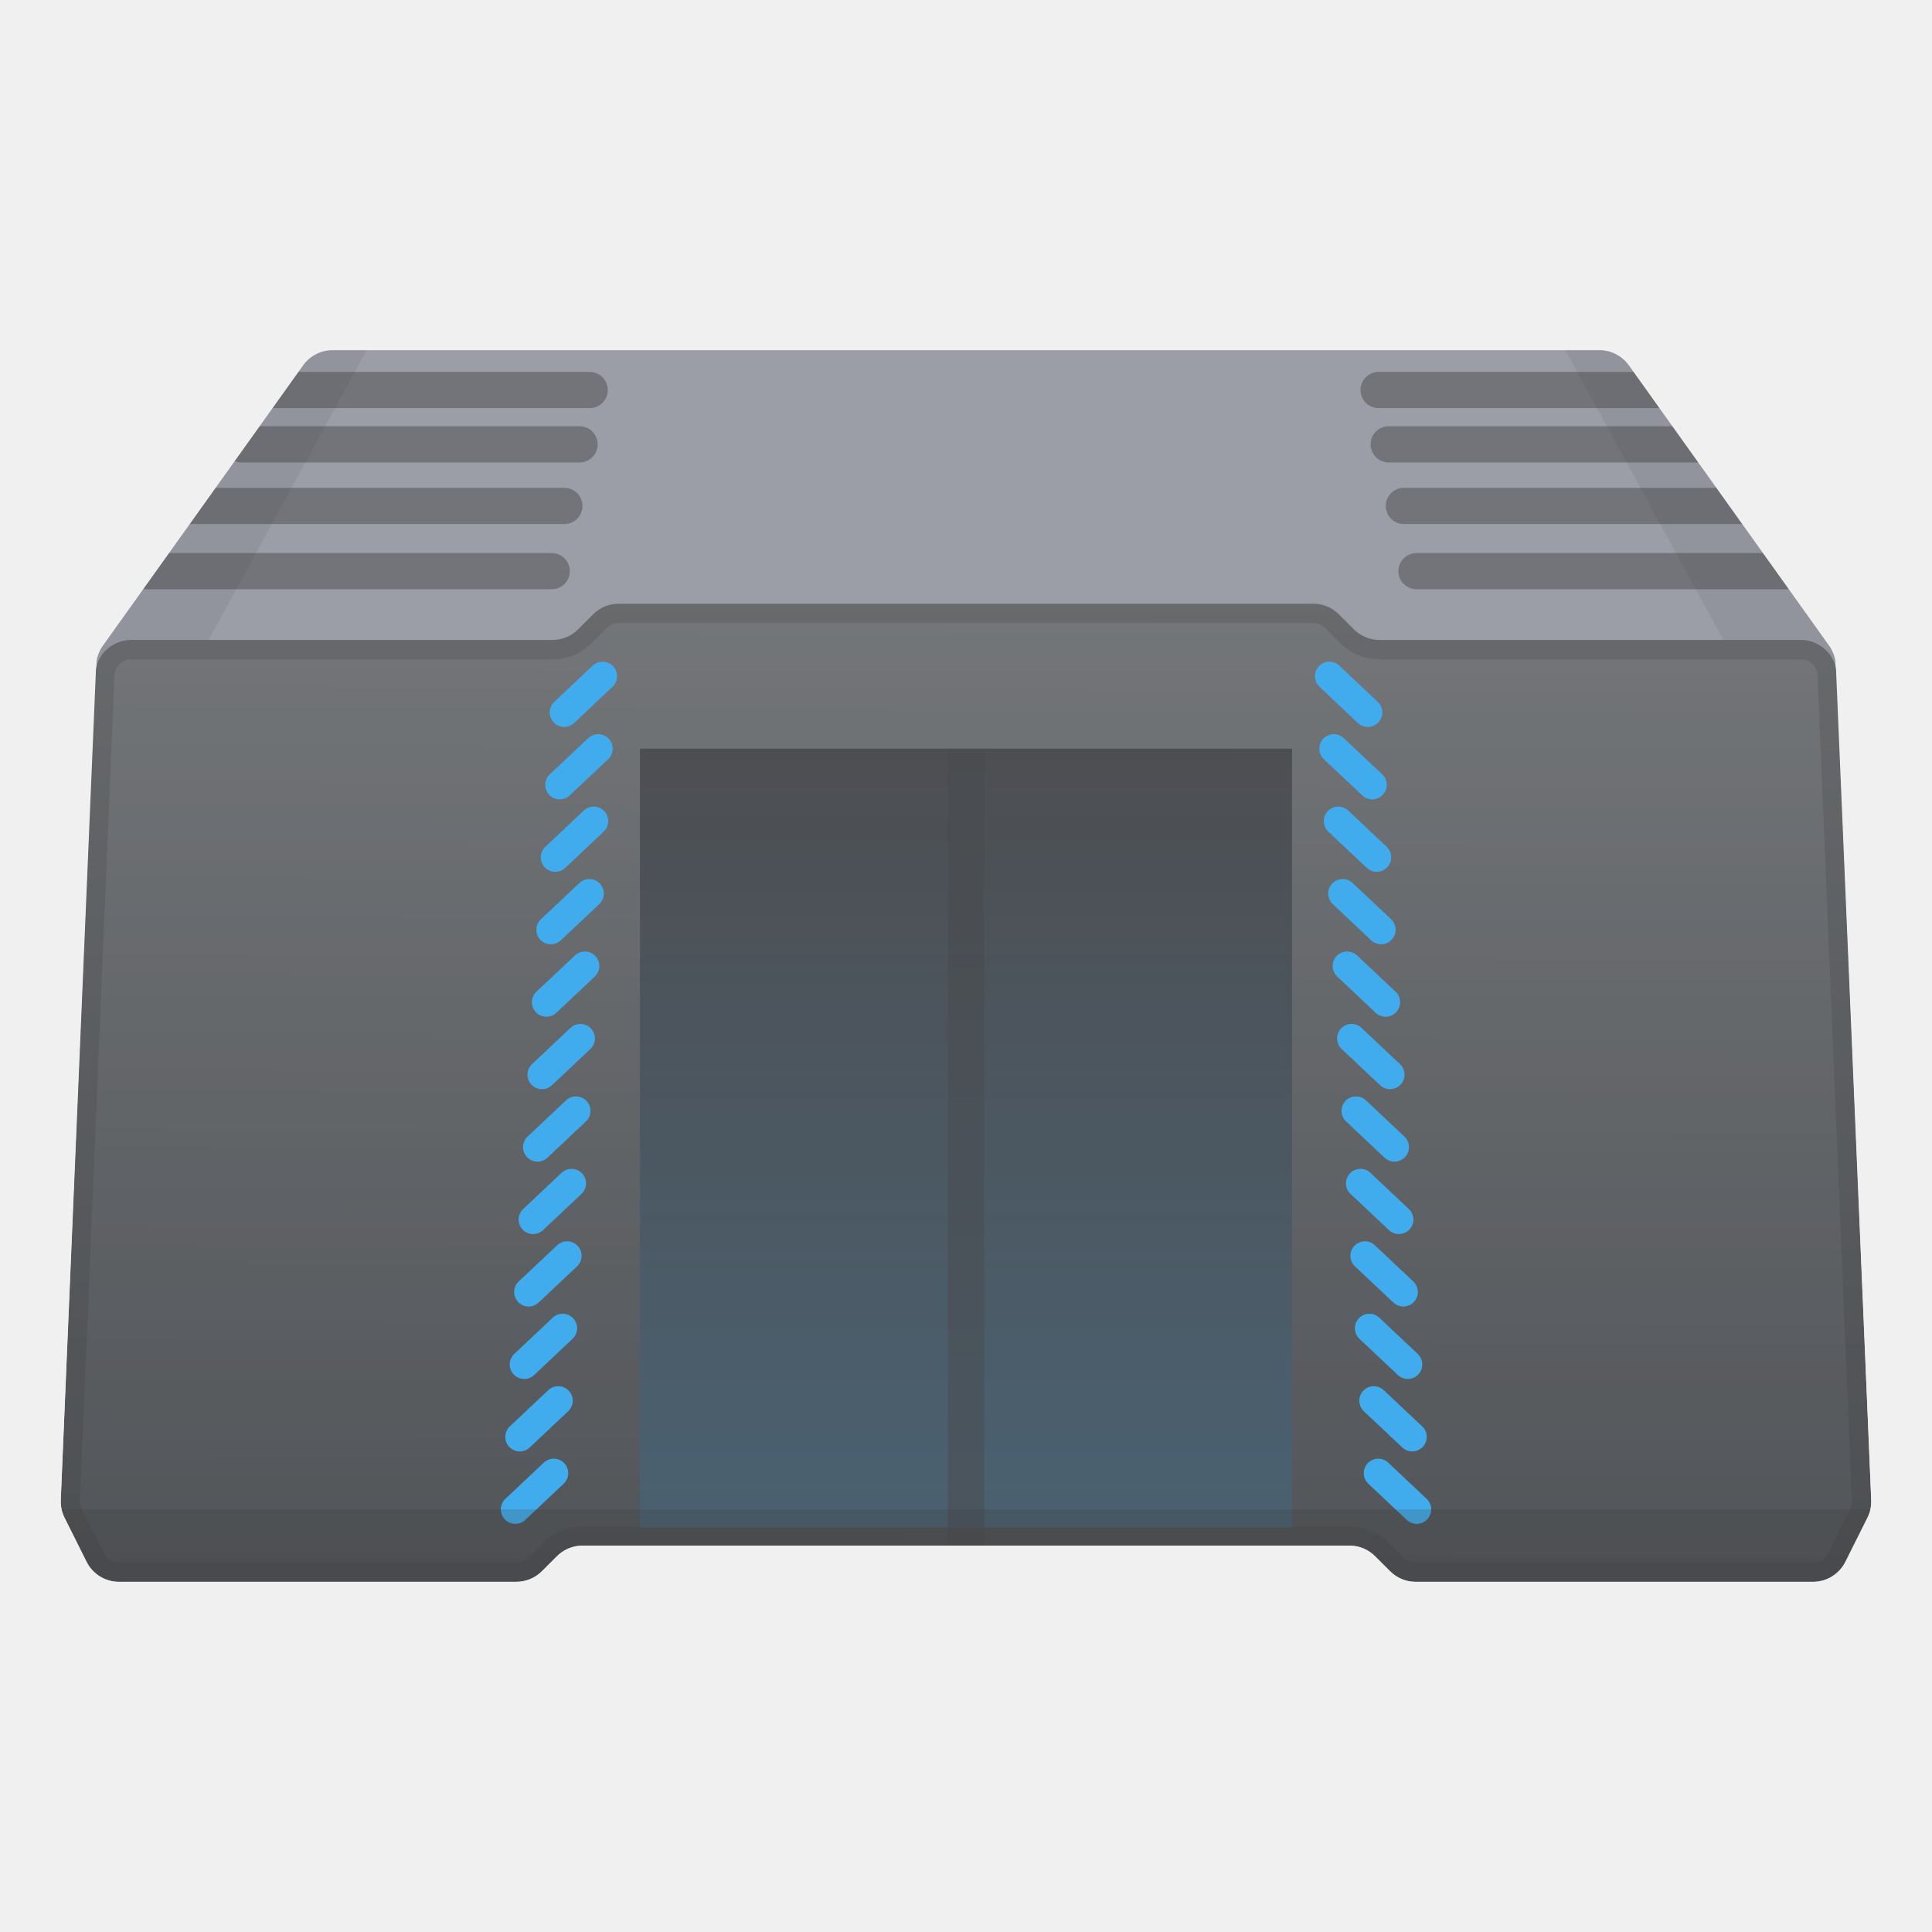
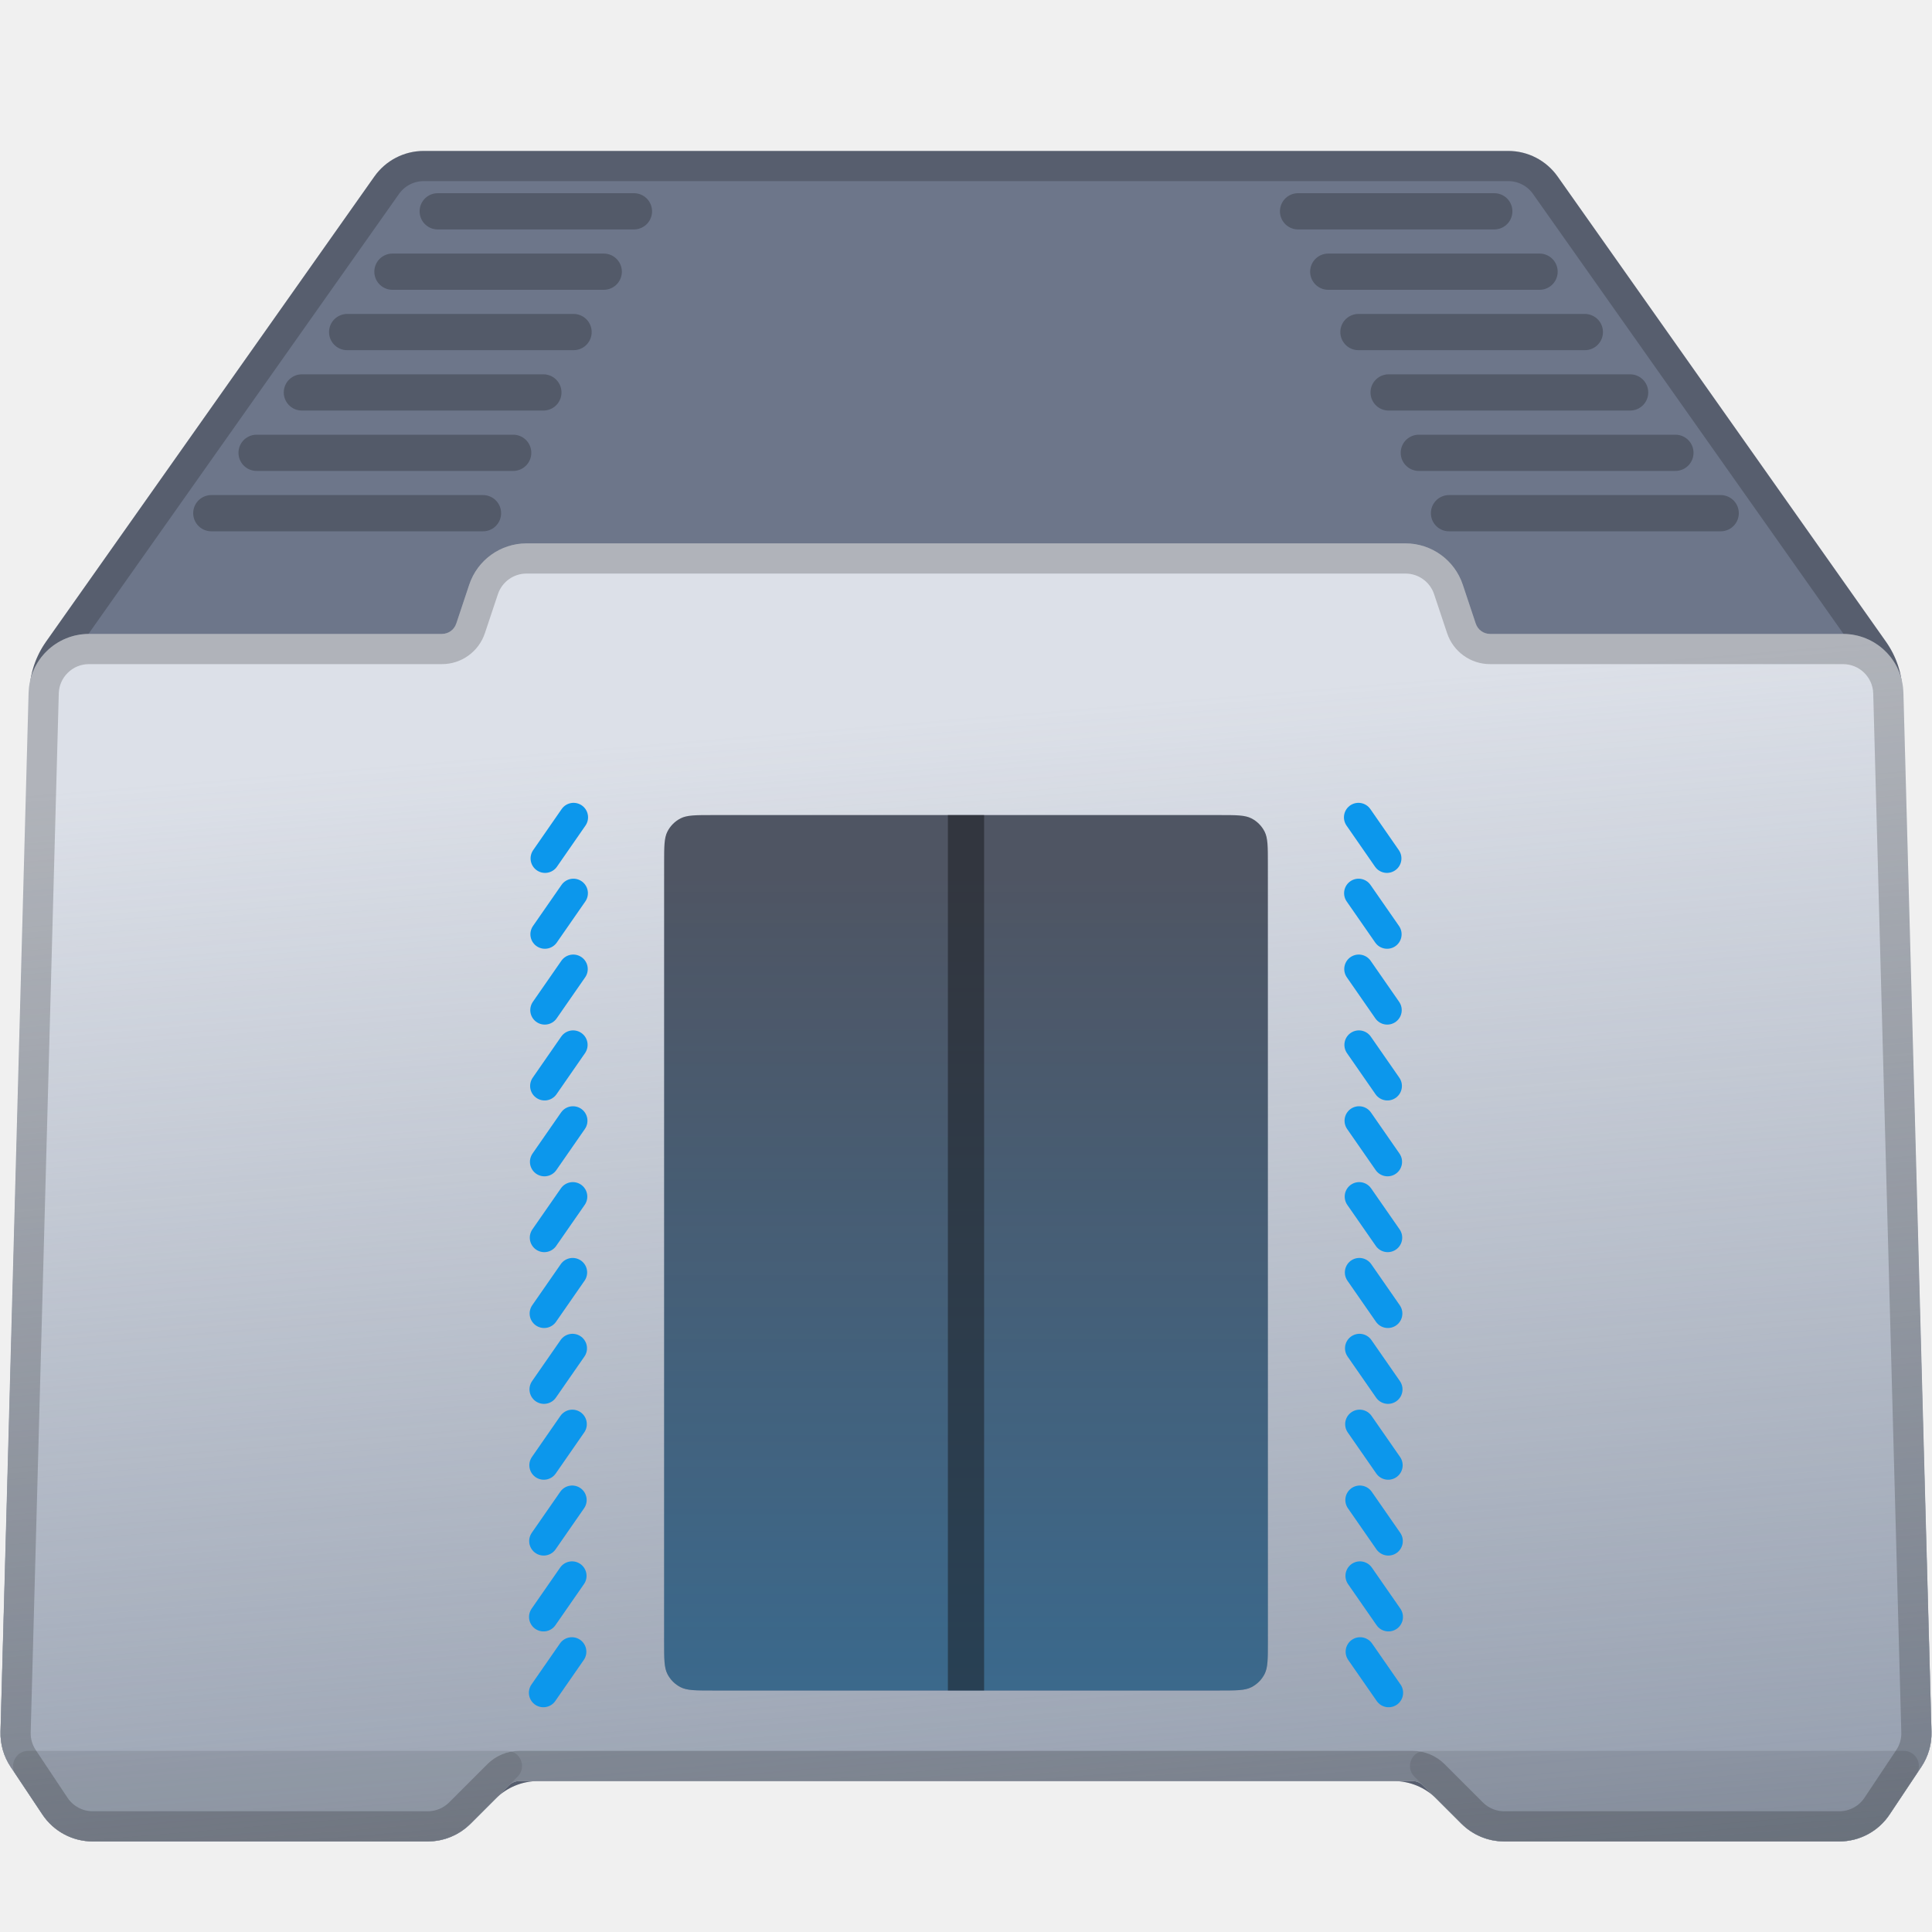
<svg xmlns="http://www.w3.org/2000/svg" width="64" height="64" viewBox="0 0 64 64" fill="none">
-   <mask id="mask0_592_411" style="mask-type:luminance" maskUnits="userSpaceOnUse" x="2" y="11" width="60" height="42">
-     <path fill-rule="evenodd" clip-rule="evenodd" d="M11.017 11.6H52.982C53.37 11.6 53.733 11.787 53.959 12.103L60.592 21.39C60.728 21.579 60.805 21.804 60.815 22.036L61.987 49.69C61.995 49.893 61.952 50.096 61.861 50.278L61.131 51.737C60.928 52.143 60.513 52.4 60.058 52.4H46.897C46.578 52.4 46.273 52.274 46.048 52.048L45.552 51.552C45.327 51.327 45.021 51.2 44.703 51.2L19.296 51.2C18.978 51.2 18.673 51.327 18.448 51.552L17.951 52.049C17.726 52.274 17.42 52.4 17.102 52.4H3.941C3.487 52.4 3.071 52.143 2.868 51.737L2.139 50.278C2.048 50.096 2.005 49.894 2.013 49.69L3.185 22.036C3.195 21.804 3.272 21.579 3.407 21.39L10.041 12.103C10.266 11.787 10.63 11.6 11.017 11.6Z" fill="#C4C4C4" />
-   </mask>
-   <g mask="url(#mask0_592_411)">
-     <path fill-rule="evenodd" clip-rule="evenodd" d="M3.199 2H60.799V28.4H3.199V2Z" fill="#818590" />
-     <path opacity="0.5" d="M8 12.92H19.533M8 14.72H19.198M5.6 16.76H18.695M3.2 18.92H18.276" stroke="#15171B" stroke-width="1.2" stroke-linecap="round" />
-     <path opacity="0.5" d="M57.2 12.92H45.668M57.2 14.72H46.003M59.6 16.76H46.505M62 18.92H46.924" stroke="#15171B" stroke-width="1.2" stroke-linecap="round" />
-     <path opacity="0.1" fill-rule="evenodd" clip-rule="evenodd" d="M12.8 10.4H10.4L0.8 23.6H5.6L12.8 10.4Z" fill="black" />
-     <path opacity="0.1" fill-rule="evenodd" clip-rule="evenodd" d="M51.199 10.4H53.599L63.199 23.6H58.399L51.199 10.4Z" fill="black" />
-     <path fill-rule="evenodd" clip-rule="evenodd" d="M4.35 21.2H18.302C18.62 21.2 18.926 21.074 19.151 20.849L19.648 20.352C19.873 20.127 20.178 20 20.496 20L43.502 20C43.821 20 44.126 20.127 44.351 20.352L44.848 20.849C45.073 21.074 45.378 21.2 45.696 21.2H59.648C60.292 21.2 60.821 21.707 60.847 22.35L61.987 49.691C61.995 49.894 61.952 50.096 61.861 50.277L61.131 51.737C60.928 52.143 60.512 52.4 60.058 52.4H46.896C46.578 52.4 46.273 52.274 46.048 52.049L45.551 51.552C45.326 51.327 45.02 51.2 44.702 51.2L19.296 51.2C18.978 51.2 18.673 51.327 18.448 51.552L17.951 52.049C17.726 52.274 17.421 52.4 17.102 52.4H3.941C3.486 52.4 3.071 52.143 2.868 51.737L2.138 50.277C2.047 50.096 2.003 49.894 2.012 49.691L3.151 22.35C3.178 21.707 3.707 21.2 4.35 21.2Z" fill="#21252A" />
-     <path fill-rule="evenodd" clip-rule="evenodd" d="M4.35 21.2H18.302C18.62 21.2 18.926 21.074 19.151 20.849L19.648 20.352C19.873 20.127 20.178 20 20.496 20L43.502 20C43.821 20 44.126 20.127 44.351 20.352L44.848 20.849C45.073 21.074 45.378 21.2 45.696 21.2H59.648C60.292 21.2 60.821 21.707 60.847 22.35L61.987 49.691C61.995 49.894 61.952 50.096 61.861 50.277L61.131 51.737C60.928 52.143 60.512 52.4 60.058 52.4H46.896C46.578 52.4 46.273 52.274 46.048 52.049L45.551 51.552C45.326 51.327 45.02 51.2 44.702 51.2L19.296 51.2C18.978 51.2 18.673 51.327 18.448 51.552L17.951 52.049C17.726 52.274 17.421 52.4 17.102 52.4H3.941C3.486 52.4 3.071 52.143 2.868 51.737L2.138 50.277C2.047 50.096 2.003 49.894 2.012 49.691L3.151 22.35C3.178 21.707 3.707 21.2 4.35 21.2Z" fill="url(#paint0_linear_592_411)" fill-opacity="0.2" />
-     <path fill-rule="evenodd" clip-rule="evenodd" d="M18.302 21.2H4.35C3.707 21.2 3.178 21.707 3.151 22.35L2.012 49.691C2.003 49.894 2.047 50.096 2.138 50.277L2.868 51.737C3.071 52.143 3.486 52.4 3.941 52.4H17.102C17.421 52.4 17.726 52.274 17.951 52.049L18.448 51.552C18.673 51.327 18.978 51.2 19.296 51.2L44.702 51.2C45.02 51.2 45.326 51.327 45.551 51.552L46.048 52.049C46.273 52.274 46.578 52.4 46.896 52.4H60.058C60.512 52.4 60.928 52.143 61.131 51.737L61.861 50.277C61.952 50.096 61.995 49.894 61.987 49.691L60.847 22.35C60.821 21.707 60.292 21.2 59.648 21.2H45.696C45.378 21.2 45.073 21.074 44.848 20.849L44.351 20.352C44.126 20.127 43.821 20 43.502 20L20.496 20C20.178 20 19.873 20.127 19.648 20.352L19.151 20.849C18.926 21.074 18.62 21.2 18.302 21.2ZM4.141 21.879C4.205 21.853 4.275 21.84 4.35 21.84H18.302C18.556 21.84 18.792 21.795 19.009 21.705C19.226 21.616 19.424 21.481 19.603 21.301L20.1 20.804C20.155 20.75 20.215 20.709 20.281 20.681C20.347 20.654 20.419 20.64 20.496 20.64L43.502 20.64C43.58 20.64 43.651 20.654 43.717 20.681C43.783 20.709 43.844 20.75 43.898 20.804L44.395 21.301C44.575 21.481 44.773 21.616 44.99 21.705C45.207 21.795 45.442 21.84 45.696 21.84H59.648C59.723 21.84 59.793 21.853 59.858 21.879C59.922 21.905 59.982 21.944 60.036 21.996C60.09 22.048 60.132 22.106 60.16 22.169C60.189 22.233 60.205 22.302 60.208 22.377L61.347 49.717C61.349 49.765 61.345 49.812 61.336 49.858C61.326 49.904 61.31 49.948 61.289 49.991L60.559 51.451C60.507 51.554 60.44 51.631 60.356 51.683C60.273 51.734 60.173 51.76 60.058 51.76H46.896C46.819 51.76 46.747 51.746 46.681 51.719C46.615 51.692 46.555 51.651 46.5 51.596L46.003 51.099C45.824 50.919 45.625 50.785 45.408 50.695C45.192 50.605 44.956 50.56 44.702 50.56L19.296 50.56C19.042 50.56 18.807 50.605 18.59 50.695C18.373 50.785 18.175 50.919 17.995 51.099L17.498 51.596C17.444 51.651 17.383 51.692 17.317 51.719C17.251 51.746 17.18 51.76 17.102 51.76H3.941C3.825 51.76 3.726 51.734 3.643 51.683C3.559 51.631 3.492 51.554 3.44 51.451L2.71 49.991C2.688 49.948 2.673 49.904 2.663 49.858C2.653 49.812 2.649 49.765 2.651 49.717L3.791 22.377C3.794 22.302 3.81 22.233 3.838 22.169C3.867 22.106 3.909 22.048 3.963 21.996C4.017 21.944 4.076 21.905 4.141 21.879Z" fill="black" fill-opacity="0.2" />
-     <path d="M42.8 24.8H21.2V50.6H42.8V24.8Z" fill="#1B1D22" />
-     <path d="M42.8 24.8H21.2V50.6H42.8V24.8Z" fill="url(#paint1_linear_592_411)" fill-opacity="0.2" />
-     <path opacity="0.5" d="M32 24.8V51.2" stroke="#15171B" stroke-width="1.2" />
-     <path d="M19.962 22.4L18.69 23.6M19.816 24.8L18.542 26M19.668 27.2L18.395 28.4M19.522 29.6L18.248 30.8M19.374 32L18.1 33.2M19.227 34.4L17.954 35.6M19.08 36.8L17.806 38M18.933 39.2L17.66 40.4M18.786 41.6L17.512 42.8M18.638 44L17.365 45.2M18.492 46.4L17.218 47.6M18.344 48.8L17.071 50" stroke="#0C97EC" stroke-width="0.96" stroke-linecap="round" />
-     <path d="M44.038 22.4L45.31 23.6M44.184 24.8L45.458 26M44.332 27.2L45.605 28.4M44.478 29.6L45.752 30.8M44.626 32L45.9 33.2M44.773 34.4L46.046 35.6M44.92 36.8L46.194 38M45.067 39.2L46.34 40.4M45.214 41.6L46.488 42.8M45.362 44L46.635 45.2M45.508 46.4L46.782 47.6M45.656 48.8L46.929 50" stroke="#0C97EC" stroke-width="0.96" stroke-linecap="round" />
-     <path opacity="0.2" d="M62 50H2V52.4H62V50Z" fill="black" />
+   <g clip-path="url(#clip0_592_411)">
+     <path fill-rule="evenodd" clip-rule="evenodd" d="M12.402 5.847C12.777 5.316 13.386 5 14.036 5H49.964C50.614 5 51.223 5.316 51.598 5.847L62.477 21.26C62.818 21.743 63.009 22.316 63.025 22.906L63.982 57.364C63.994 57.778 63.877 58.185 63.647 58.529L62.594 60.109C62.223 60.666 61.598 61 60.93 61H49.828C49.298 61 48.789 60.789 48.414 60.414L47.586 59.586C47.211 59.211 46.702 59 46.172 59H17.828C17.298 59 16.789 59.211 16.414 59.586L15.586 60.414C15.211 60.789 14.702 61 14.172 61H3.07C2.402 61 1.777 60.666 1.406 60.109L0.353 58.529C0.123 58.185 0.006 57.778 0.018 57.364L0.975 22.906C0.991 22.315 1.182 21.742 1.523 21.259L12.402 5.847Z" fill="#6D768A" />
+     <path d="M14.036 5.5H49.964C50.451 5.5 50.908 5.737 51.19 6.135L62.068 21.548C62.352 21.951 62.512 22.428 62.525 22.92L63.482 57.378C63.491 57.688 63.404 57.994 63.231 58.252L62.178 59.832C61.9 60.249 61.431 60.5 60.93 60.5H49.828C49.43 60.5 49.049 60.342 48.768 60.061L47.94 59.233C47.471 58.764 46.835 58.5 46.172 58.5H17.828C17.165 58.5 16.529 58.764 16.061 59.233L15.232 60.061C14.951 60.342 14.57 60.5 14.172 60.5H3.07C2.569 60.5 2.1 60.249 1.822 59.832L0.769 58.252C0.596 57.994 0.509 57.688 0.518 57.378L1.475 22.92C1.488 22.428 1.648 21.951 1.932 21.548L12.81 6.135C13.092 5.737 13.549 5.5 14.036 5.5Z" stroke="black" stroke-opacity="0.2" />
+     <path opacity="0.3" d="M11.5 11H19M10 13H18M8.5 15H17M7 17H16M13 9H20M14.5 7H21" stroke="#15171B" stroke-width="1.2" stroke-linecap="round" />
+     <path opacity="0.3" d="M52.5 11H45M54 13H46M55.5 15H47M57 17H48M51 9H44M49.5 7H43" stroke="#15171B" stroke-width="1.2" stroke-linecap="round" />
+     <path fill-rule="evenodd" clip-rule="evenodd" d="M14.64 21C14.855 21 15.046 20.862 15.114 20.658L15.544 19.368C15.816 18.551 16.581 18 17.442 18H46.559C47.419 18 48.184 18.551 48.456 19.368L48.886 20.658C48.954 20.863 49.145 21 49.36 21H61.053C62.137 21 63.023 21.863 63.053 22.946L63.983 57.365C63.994 57.778 63.877 58.185 63.648 58.529L62.594 60.109C62.223 60.666 61.598 61 60.93 61H49.828C49.298 61 48.789 60.789 48.414 60.414L47.146 59.147C47.053 59.053 46.925 59 46.793 59H17.207C17.075 59 16.947 59.053 16.854 59.147L15.586 60.414C15.211 60.789 14.702 61 14.172 61H3.07C2.402 61 1.777 60.666 1.406 60.109L0.352 58.529C0.123 58.185 0.006 57.778 0.017 57.365L0.947 22.946C0.977 21.863 1.863 21 2.947 21H14.64Z" fill="#DCE0E8" />
+     <path fill-rule="evenodd" clip-rule="evenodd" d="M14.64 21C14.855 21 15.046 20.862 15.114 20.658L15.544 19.368C15.816 18.551 16.581 18 17.442 18H46.559C47.419 18 48.184 18.551 48.456 19.368L48.886 20.658C48.954 20.863 49.145 21 49.36 21H61.053C62.137 21 63.023 21.863 63.053 22.946L63.983 57.365C63.994 57.778 63.877 58.185 63.648 58.529L62.594 60.109C62.223 60.666 61.598 61 60.93 61H49.828C49.298 61 48.789 60.789 48.414 60.414L47.146 59.147C47.053 59.053 46.925 59 46.793 59H17.207C17.075 59 16.947 59.053 16.854 59.147L15.586 60.414C15.211 60.789 14.702 61 14.172 61H3.07C2.402 61 1.777 60.666 1.406 60.109L0.352 58.529C0.123 58.185 0.006 57.778 0.017 57.365L0.947 22.946C0.977 21.863 1.863 21 2.947 21H14.64Z" fill="url(#paint0_linear_592_411)" />
+     <path d="M17.441 18.5H46.559C47.204 18.5 47.777 18.913 47.981 19.526L48.412 20.817C48.548 21.225 48.93 21.5 49.36 21.5H61.054C61.866 21.5 62.531 22.148 62.553 22.96L63.483 57.378C63.492 57.688 63.403 57.993 63.231 58.251L62.178 59.832C61.9 60.249 61.431 60.5 60.93 60.5H49.828C49.43 60.5 49.049 60.342 48.768 60.061L47.5 58.793C47.312 58.606 47.058 58.5 46.793 58.5H17.207C16.942 58.5 16.688 58.606 16.5 58.793L15.232 60.061C14.951 60.342 14.57 60.5 14.172 60.5H3.07C2.569 60.5 2.1 60.249 1.822 59.832L0.769 58.251C0.597 57.993 0.508 57.688 0.517 57.378L1.447 22.959C1.469 22.147 2.134 21.5 2.946 21.5H14.64C15.07 21.5 15.452 21.225 15.588 20.817L16.019 19.526C16.223 18.913 16.796 18.5 17.441 18.5Z" stroke="black" stroke-opacity="0.2" />
+     <path d="M40.4 27H23.6C23.04 27 22.76 27 22.546 27.109C22.358 27.205 22.205 27.358 22.109 27.546C22 27.76 22 28.04 22 28.6V54.4C22 54.96 22 55.24 22.109 55.454C22.205 55.642 22.358 55.795 22.546 55.891C22.76 56 23.04 56 23.6 56H40.4C40.96 56 41.24 56 41.454 55.891C41.642 55.795 41.795 55.642 41.891 55.454C42 55.24 42 54.96 42 54.4V28.6C42 28.04 42 27.76 41.891 27.546C41.795 27.358 41.642 27.205 41.454 27.109C41.24 27 40.96 27 40.4 27Z" fill="#4F5563" />
+     <path d="M40.4 27H23.6C23.04 27 22.76 27 22.546 27.109C22.358 27.205 22.205 27.358 22.109 27.546C22 27.76 22 28.04 22 28.6V54.4C22 54.96 22 55.24 22.109 55.454C22.205 55.642 22.358 55.795 22.546 55.891C22.76 56 23.04 56 23.6 56H40.4C40.96 56 41.24 56 41.454 55.891C41.642 55.795 41.795 55.642 41.891 55.454C42 55.24 42 54.96 42 54.4V28.6C42 28.04 42 27.76 41.891 27.546C41.795 27.358 41.642 27.205 41.454 27.109C41.24 27 40.96 27 40.4 27Z" fill="url(#paint1_linear_592_411)" fill-opacity="0.3" />
+     <path opacity="0.5" d="M32 27V56" stroke="#15171B" stroke-width="1.2" />
+     <path d="M19 27.075L18.056 28.436M18.995 29.588L18.05 30.949M18.99 32.101L18.046 33.461M18.985 34.613L18.041 35.974M18.98 37.126L18.035 38.487M18.975 39.639L18.03 40.999M18.97 42.151L18.025 43.512M18.965 44.664L18.02 46.025M18.959 47.177L18.015 48.538M18.954 49.69L18.01 51.05M18.95 52.202L18.005 53.563M18.944 54.715L18 56.075" stroke="#0C97EC" stroke-width="0.96" stroke-linecap="round" />
+     <path d="M45 27.075L45.944 28.436M45.005 29.588L45.95 30.949M45.01 32.101L45.954 33.461M45.015 34.613L45.96 35.974M45.02 37.126L45.965 38.487M45.025 39.639L45.97 40.999M45.03 42.151L45.975 43.512M45.035 44.664L45.98 46.025M45.04 47.177L45.985 48.538M45.046 49.69L45.99 51.05M45.05 52.202L45.995 53.563M45.056 54.715L46 56.075" stroke="#0C97EC" stroke-width="0.96" stroke-linecap="round" />
+     <path d="M0.518 58.777C0.297 58.445 0.535 58 0.934 58H16.793C17.238 58 17.461 58.539 17.146 58.854L15.586 60.414C15.211 60.789 14.702 61 14.172 61H3.07C2.402 61 1.777 60.666 1.406 60.109L0.518 58.777Z" fill="black" fill-opacity="0.1" />
+     <path d="M63.482 58.777C63.703 58.445 63.465 58 63.066 58H47.207C46.762 58 46.539 58.539 46.854 58.854L48.414 60.414C48.789 60.789 49.298 61 49.828 61H60.93C61.598 61 62.223 60.666 62.594 60.109L63.482 58.777Z" fill="black" fill-opacity="0.1" />
  </g>
  <defs>
-     <linearGradient id="paint0_linear_592_411" x1="31.999" y1="20" x2="31.899" y2="52.4" gradientUnits="userSpaceOnUse">
-       <stop stop-color="white" />
-       <stop offset="1" stop-color="white" stop-opacity="0" />
+     <linearGradient id="paint0_linear_592_411" x1="61.681" y1="71.312" x2="57.56" y2="21.579" gradientUnits="userSpaceOnUse">
+       <stop stop-color="#818C9E" />
+       <stop offset="1" stop-color="#818C9E" stop-opacity="0" />
    </linearGradient>
-     <linearGradient id="paint1_linear_592_411" x1="32" y1="24.8" x2="32" y2="50.6" gradientUnits="userSpaceOnUse">
+     <linearGradient id="paint1_linear_592_411" x1="32" y1="29" x2="32" y2="56" gradientUnits="userSpaceOnUse">
      <stop stop-color="#0C97EC" stop-opacity="0" />
      <stop offset="1" stop-color="#0C97EC" />
    </linearGradient>
+     <clipPath id="clip0_592_411">
+       <rect width="64" height="64" fill="white" />
+     </clipPath>
  </defs>
</svg>
